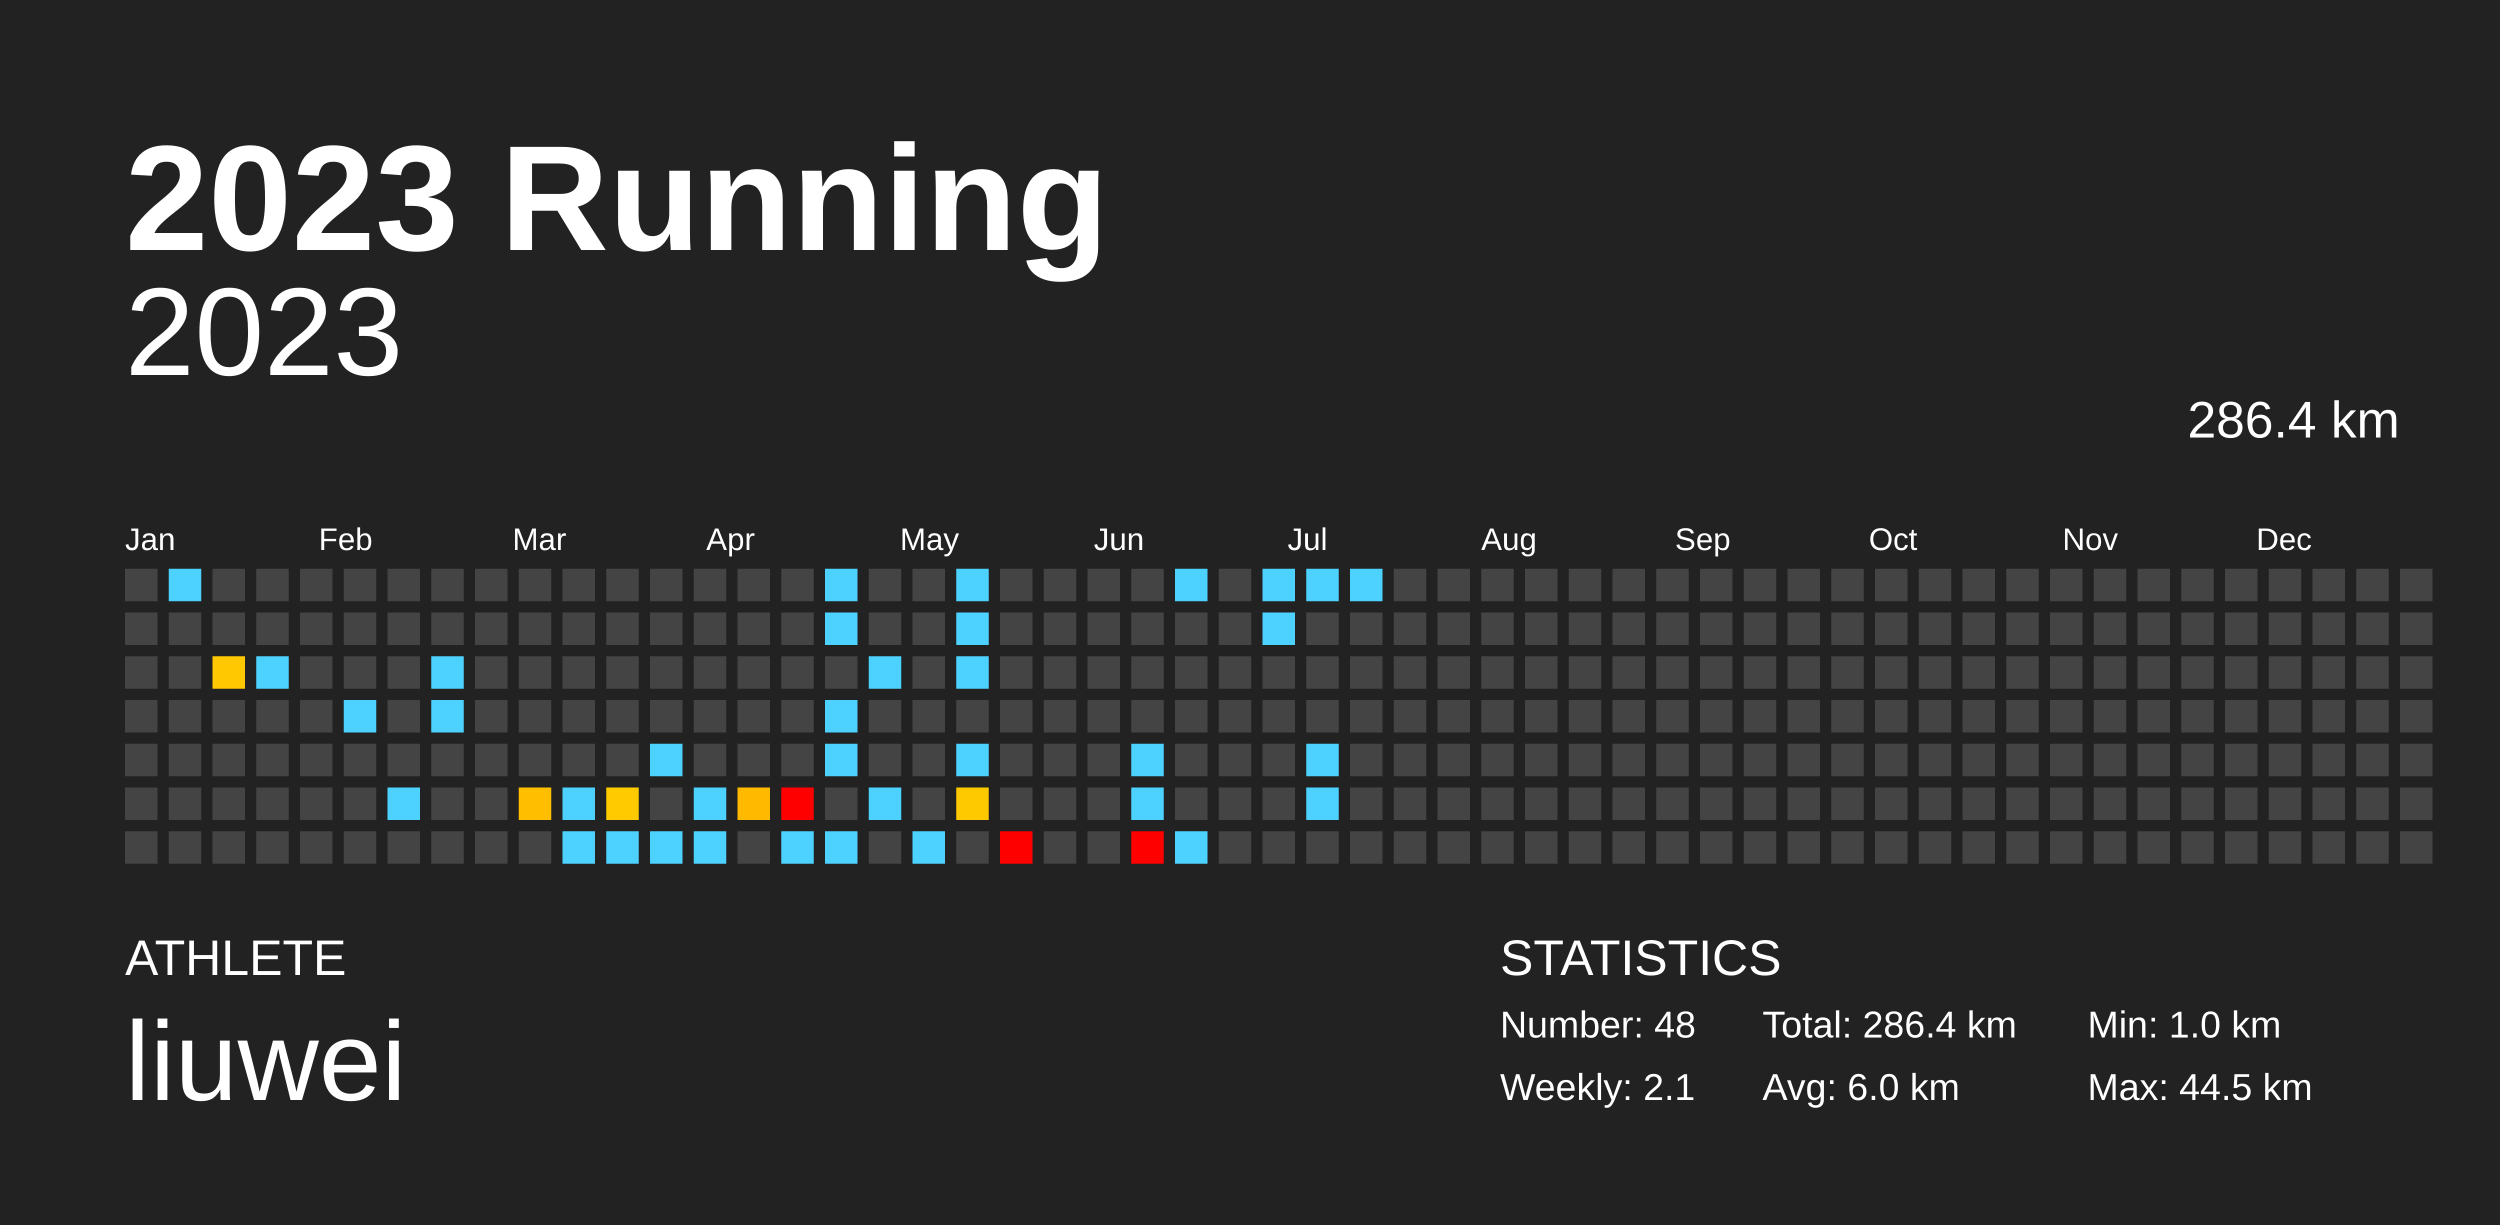
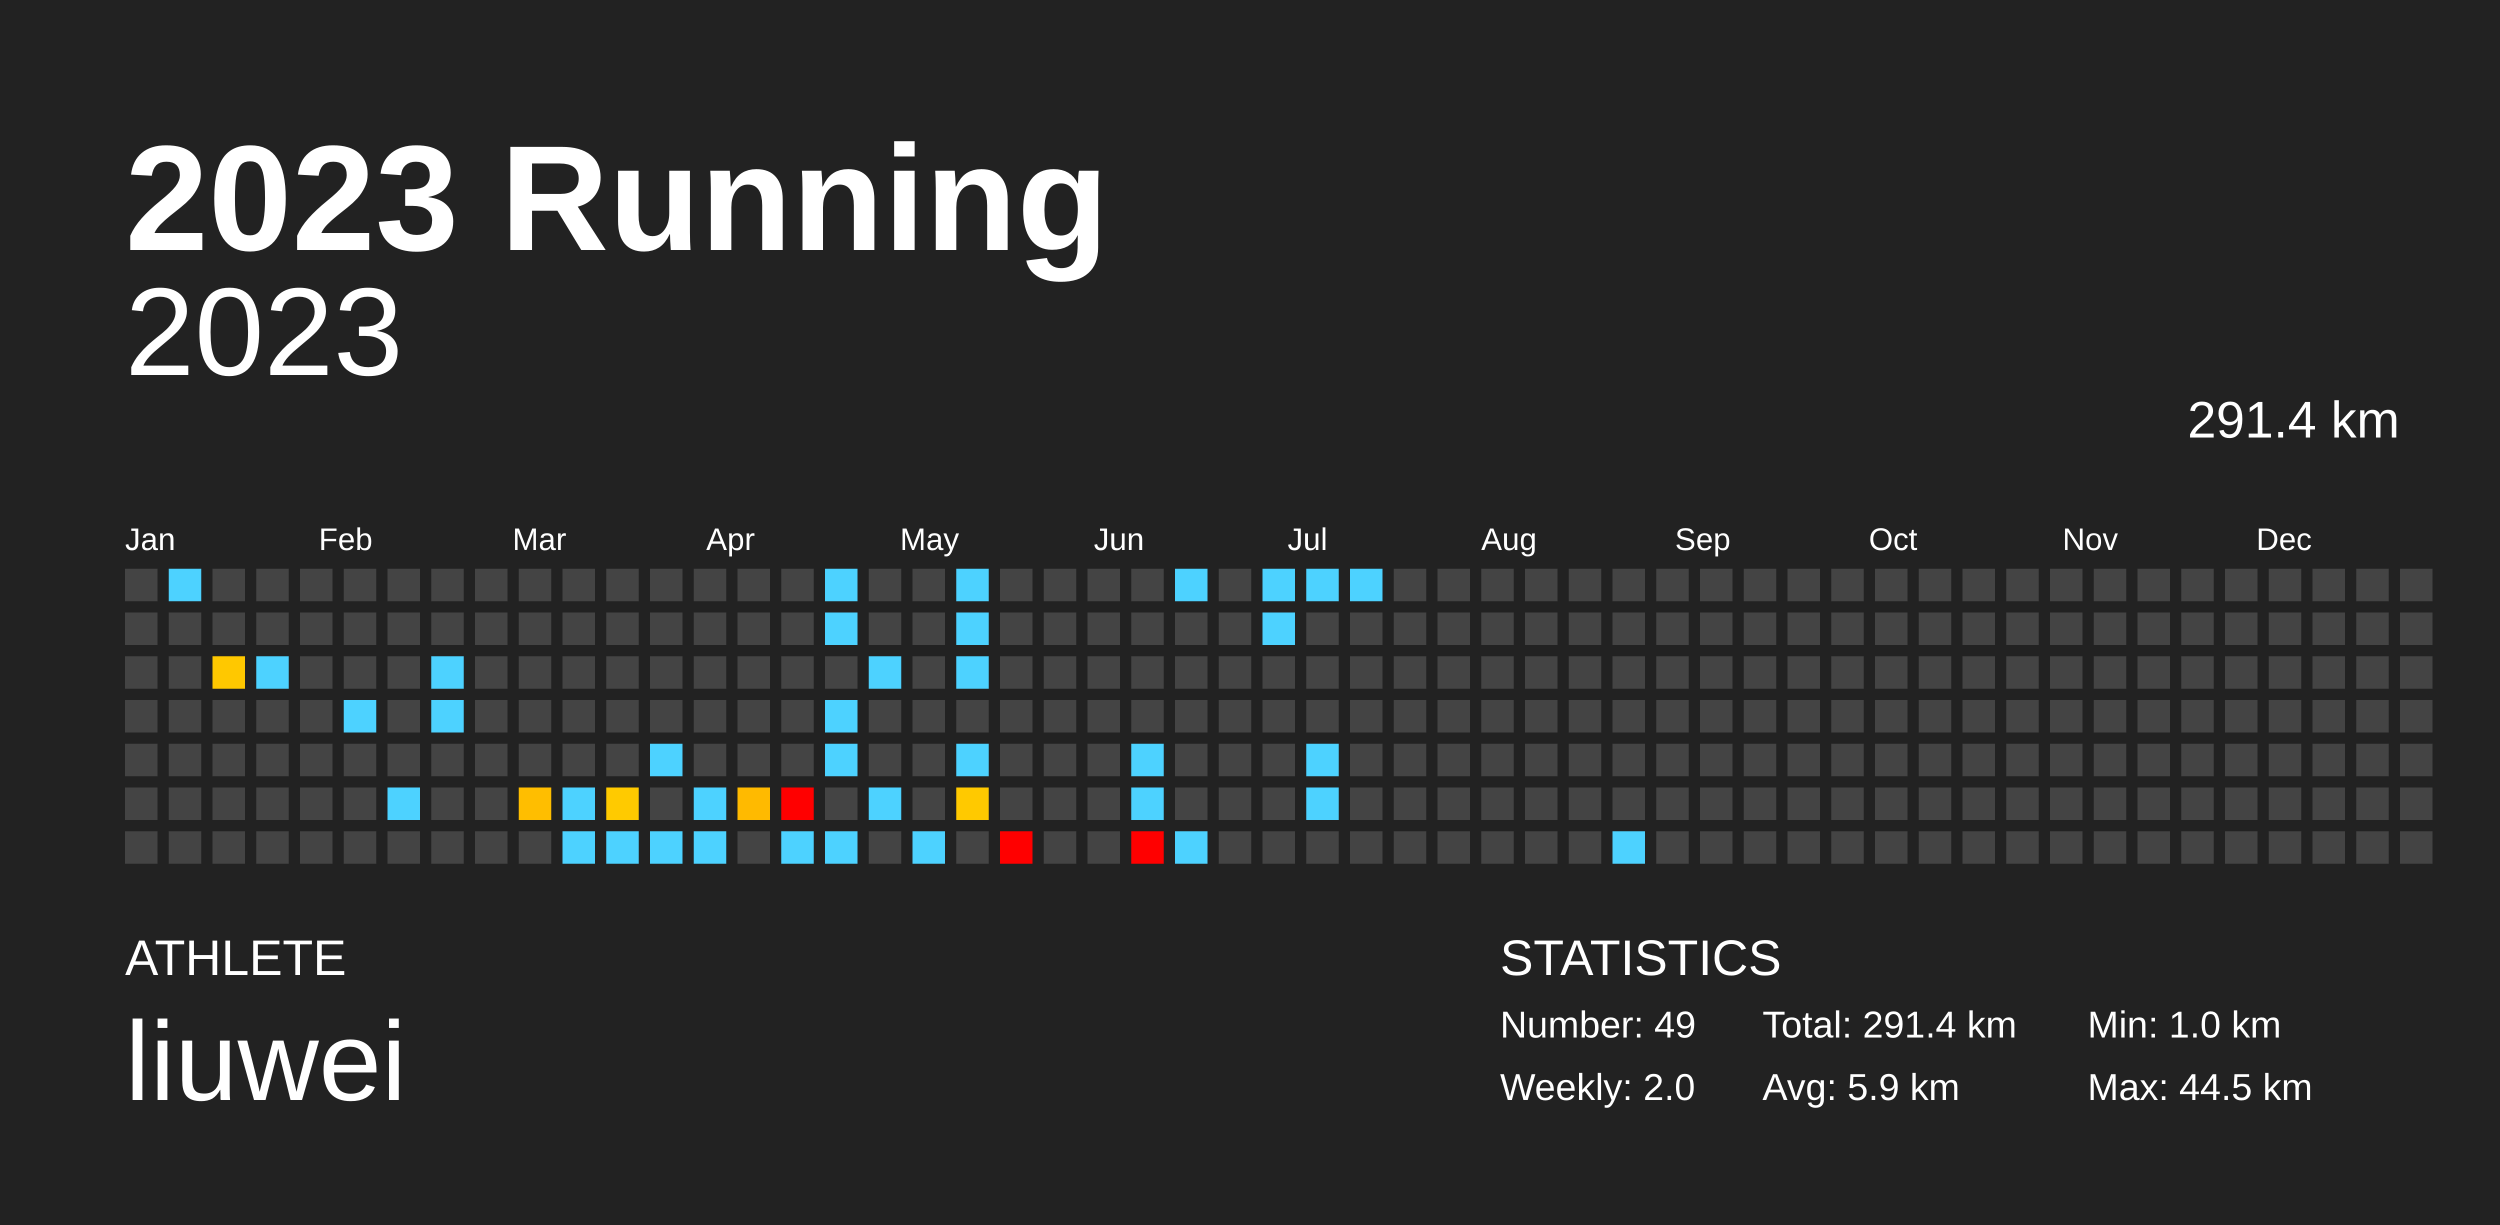
<svg xmlns="http://www.w3.org/2000/svg" baseProfile="full" height="98mm" version="1.1" viewBox="0,0,200,98" width="200mm">
  <defs />
  <rect fill="#222222" height="98" width="200" x="0" y="0" />
  <text fill="#FFFFFF" style="font-size:12px; font-family:Arial; font-weight:bold;" x="10" y="20">2023 Running</text>
  <text fill="#FFFFFF" style="font-size:4px; font-family:Arial" x="10" y="78">ATHLETE</text>
  <text fill="#FFFFFF" style="font-size:9px; font-family:Arial" x="10" y="88">liuwei</text>
  <text fill="#FFFFFF" style="font-size:4px; font-family:Arial" x="120" y="78">STATISTICS</text>
-   <text fill="#FFFFFF" style="font-size:3px; font-family:Arial" x="120" y="83">Number: 48</text>
-   <text fill="#FFFFFF" style="font-size:3px; font-family:Arial" x="120" y="88">Weekly: 2.1</text>
-   <text fill="#FFFFFF" style="font-size:3px; font-family:Arial" x="141" y="83">Total: 286.4 km</text>
-   <text fill="#FFFFFF" style="font-size:3px; font-family:Arial" x="141" y="88">Avg: 6.0 km</text>
+   <text fill="#FFFFFF" style="font-size:3px; font-family:Arial" x="120" y="83">Number: 49</text>
+   <text fill="#FFFFFF" style="font-size:3px; font-family:Arial" x="120" y="88">Weekly: 2.0</text>
+   <text fill="#FFFFFF" style="font-size:3px; font-family:Arial" x="141" y="83">Total: 291.4 km</text>
+   <text fill="#FFFFFF" style="font-size:3px; font-family:Arial" x="141" y="88">Avg: 5.9 km</text>
  <text fill="#FFFFFF" style="font-size:3px; font-family:Arial" x="167" y="83">Min: 1.0 km</text>
  <text fill="#FFFFFF" style="font-size:3px; font-family:Arial" x="167" y="88">Max: 44.5 km</text>
  <text alignment-baseline="hanging" fill="#FFFFFF" style="font-size:10.0px; font-family:Arial;" x="10" y="30">2023</text>
-   <text alignment-baseline="hanging" fill="#FFFFFF" style="font-size:4.125px; font-family:Arial;" x="175" y="35">286.4 km</text>
+   <text alignment-baseline="hanging" fill="#FFFFFF" style="font-size:4.125px; font-family:Arial;" x="175" y="35">291.4 km</text>
  <text fill="#FFFFFF" style="font-size:2.5px; font-family:Arial" x="10.0" y="44">Jan</text>
  <text fill="#FFFFFF" style="font-size:2.5px; font-family:Arial" x="25.5" y="44">Feb</text>
  <text fill="#FFFFFF" style="font-size:2.5px; font-family:Arial" x="41.0" y="44">Mar</text>
  <text fill="#FFFFFF" style="font-size:2.5px; font-family:Arial" x="56.5" y="44">Apr</text>
  <text fill="#FFFFFF" style="font-size:2.5px; font-family:Arial" x="72.0" y="44">May</text>
  <text fill="#FFFFFF" style="font-size:2.5px; font-family:Arial" x="87.5" y="44">Jun</text>
  <text fill="#FFFFFF" style="font-size:2.5px; font-family:Arial" x="103.0" y="44">Jul</text>
  <text fill="#FFFFFF" style="font-size:2.5px; font-family:Arial" x="118.5" y="44">Aug</text>
  <text fill="#FFFFFF" style="font-size:2.5px; font-family:Arial" x="134.0" y="44">Sep</text>
  <text fill="#FFFFFF" style="font-size:2.5px; font-family:Arial" x="149.5" y="44">Oct</text>
  <text fill="#FFFFFF" style="font-size:2.5px; font-family:Arial" x="165.0" y="44">Nov</text>
  <text fill="#FFFFFF" style="font-size:2.5px; font-family:Arial" x="180.5" y="44">Dec</text>
  <rect fill="#444444" height="2.6" width="2.6" x="10.0" y="45.5" />
  <rect fill="#444444" height="2.6" width="2.6" x="10.0" y="49.0" />
  <rect fill="#444444" height="2.6" width="2.6" x="10.0" y="52.5" />
  <rect fill="#444444" height="2.6" width="2.6" x="10.0" y="56.0" />
  <rect fill="#444444" height="2.6" width="2.6" x="10.0" y="59.5" />
  <rect fill="#444444" height="2.6" width="2.6" x="10.0" y="63.0" />
  <rect fill="#444444" height="2.6" width="2.6" x="10.0" y="66.5" />
  <rect fill="#4dd2ff" height="2.6" width="2.6" x="13.5" y="45.5" />
  <rect fill="#444444" height="2.6" width="2.6" x="13.5" y="49.0" />
  <rect fill="#444444" height="2.6" width="2.6" x="13.5" y="52.5" />
  <rect fill="#444444" height="2.6" width="2.6" x="13.5" y="56.0" />
  <rect fill="#444444" height="2.6" width="2.6" x="13.5" y="59.5" />
  <rect fill="#444444" height="2.6" width="2.6" x="13.5" y="63.0" />
  <rect fill="#444444" height="2.6" width="2.6" x="13.5" y="66.5" />
  <rect fill="#444444" height="2.6" width="2.6" x="17.0" y="45.5" />
  <rect fill="#444444" height="2.6" width="2.6" x="17.0" y="49.0" />
  <rect fill="#ffc800" height="2.6" width="2.6" x="17.0" y="52.5" />
  <rect fill="#444444" height="2.6" width="2.6" x="17.0" y="56.0" />
  <rect fill="#444444" height="2.6" width="2.6" x="17.0" y="59.5" />
  <rect fill="#444444" height="2.6" width="2.6" x="17.0" y="63.0" />
  <rect fill="#444444" height="2.6" width="2.6" x="17.0" y="66.5" />
  <rect fill="#444444" height="2.6" width="2.6" x="20.5" y="45.5" />
  <rect fill="#444444" height="2.6" width="2.6" x="20.5" y="49.0" />
  <rect fill="#4dd2ff" height="2.6" width="2.6" x="20.5" y="52.5" />
  <rect fill="#444444" height="2.6" width="2.6" x="20.5" y="56.0" />
  <rect fill="#444444" height="2.6" width="2.6" x="20.5" y="59.5" />
  <rect fill="#444444" height="2.6" width="2.6" x="20.5" y="63.0" />
  <rect fill="#444444" height="2.6" width="2.6" x="20.5" y="66.5" />
  <rect fill="#444444" height="2.6" width="2.6" x="24.0" y="45.5" />
  <rect fill="#444444" height="2.6" width="2.6" x="24.0" y="49.0" />
  <rect fill="#444444" height="2.6" width="2.6" x="24.0" y="52.5" />
  <rect fill="#444444" height="2.6" width="2.6" x="24.0" y="56.0" />
  <rect fill="#444444" height="2.6" width="2.6" x="24.0" y="59.5" />
  <rect fill="#444444" height="2.6" width="2.6" x="24.0" y="63.0" />
  <rect fill="#444444" height="2.6" width="2.6" x="24.0" y="66.5" />
  <rect fill="#444444" height="2.6" width="2.6" x="27.5" y="45.5" />
  <rect fill="#444444" height="2.6" width="2.6" x="27.5" y="49.0" />
  <rect fill="#444444" height="2.6" width="2.6" x="27.5" y="52.5" />
  <rect fill="#4dd2ff" height="2.6" width="2.6" x="27.5" y="56.0" />
  <rect fill="#444444" height="2.6" width="2.6" x="27.5" y="59.5" />
  <rect fill="#444444" height="2.6" width="2.6" x="27.5" y="63.0" />
  <rect fill="#444444" height="2.6" width="2.6" x="27.5" y="66.5" />
  <rect fill="#444444" height="2.6" width="2.6" x="31.0" y="45.5" />
  <rect fill="#444444" height="2.6" width="2.6" x="31.0" y="49.0" />
  <rect fill="#444444" height="2.6" width="2.6" x="31.0" y="52.5" />
  <rect fill="#444444" height="2.6" width="2.6" x="31.0" y="56.0" />
  <rect fill="#444444" height="2.6" width="2.6" x="31.0" y="59.5" />
  <rect fill="#4dd2ff" height="2.6" width="2.6" x="31.0" y="63.0" />
  <rect fill="#444444" height="2.6" width="2.6" x="31.0" y="66.5" />
  <rect fill="#444444" height="2.6" width="2.6" x="34.5" y="45.5" />
  <rect fill="#444444" height="2.6" width="2.6" x="34.5" y="49.0" />
  <rect fill="#4dd2ff" height="2.6" width="2.6" x="34.5" y="52.5" />
  <rect fill="#4dd2ff" height="2.6" width="2.6" x="34.5" y="56.0" />
  <rect fill="#444444" height="2.6" width="2.6" x="34.5" y="59.5" />
  <rect fill="#444444" height="2.6" width="2.6" x="34.5" y="63.0" />
  <rect fill="#444444" height="2.6" width="2.6" x="34.5" y="66.5" />
  <rect fill="#444444" height="2.6" width="2.6" x="38.0" y="45.5" />
  <rect fill="#444444" height="2.6" width="2.6" x="38.0" y="49.0" />
  <rect fill="#444444" height="2.6" width="2.6" x="38.0" y="52.5" />
  <rect fill="#444444" height="2.6" width="2.6" x="38.0" y="56.0" />
  <rect fill="#444444" height="2.6" width="2.6" x="38.0" y="59.5" />
  <rect fill="#444444" height="2.6" width="2.6" x="38.0" y="63.0" />
  <rect fill="#444444" height="2.6" width="2.6" x="38.0" y="66.5" />
  <rect fill="#444444" height="2.6" width="2.6" x="41.5" y="45.5" />
  <rect fill="#444444" height="2.6" width="2.6" x="41.5" y="49.0" />
  <rect fill="#444444" height="2.6" width="2.6" x="41.5" y="52.5" />
  <rect fill="#444444" height="2.6" width="2.6" x="41.5" y="56.0" />
  <rect fill="#444444" height="2.6" width="2.6" x="41.5" y="59.5" />
  <rect fill="#ffbe00" height="2.6" width="2.6" x="41.5" y="63.0" />
  <rect fill="#444444" height="2.6" width="2.6" x="41.5" y="66.5" />
  <rect fill="#444444" height="2.6" width="2.6" x="45.0" y="45.5" />
  <rect fill="#444444" height="2.6" width="2.6" x="45.0" y="49.0" />
  <rect fill="#444444" height="2.6" width="2.6" x="45.0" y="52.5" />
  <rect fill="#444444" height="2.6" width="2.6" x="45.0" y="56.0" />
  <rect fill="#444444" height="2.6" width="2.6" x="45.0" y="59.5" />
  <rect fill="#4dd2ff" height="2.6" width="2.6" x="45.0" y="63.0" />
  <rect fill="#4dd2ff" height="2.6" width="2.6" x="45.0" y="66.5" />
  <rect fill="#444444" height="2.6" width="2.6" x="48.5" y="45.5" />
  <rect fill="#444444" height="2.6" width="2.6" x="48.5" y="49.0" />
  <rect fill="#444444" height="2.6" width="2.6" x="48.5" y="52.5" />
  <rect fill="#444444" height="2.6" width="2.6" x="48.5" y="56.0" />
  <rect fill="#444444" height="2.6" width="2.6" x="48.5" y="59.5" />
  <rect fill="#ffca00" height="2.6" width="2.6" x="48.5" y="63.0" />
  <rect fill="#4dd2ff" height="2.6" width="2.6" x="48.5" y="66.5" />
  <rect fill="#444444" height="2.6" width="2.6" x="52.0" y="45.5" />
  <rect fill="#444444" height="2.6" width="2.6" x="52.0" y="49.0" />
  <rect fill="#444444" height="2.6" width="2.6" x="52.0" y="52.5" />
  <rect fill="#444444" height="2.6" width="2.6" x="52.0" y="56.0" />
  <rect fill="#4dd2ff" height="2.6" width="2.6" x="52.0" y="59.5" />
  <rect fill="#444444" height="2.6" width="2.6" x="52.0" y="63.0" />
  <rect fill="#4dd2ff" height="2.6" width="2.6" x="52.0" y="66.5" />
  <rect fill="#444444" height="2.6" width="2.6" x="55.5" y="45.5" />
  <rect fill="#444444" height="2.6" width="2.6" x="55.5" y="49.0" />
  <rect fill="#444444" height="2.6" width="2.6" x="55.5" y="52.5" />
  <rect fill="#444444" height="2.6" width="2.6" x="55.5" y="56.0" />
  <rect fill="#444444" height="2.6" width="2.6" x="55.5" y="59.5" />
  <rect fill="#4dd2ff" height="2.6" width="2.6" x="55.5" y="63.0" />
  <rect fill="#4dd2ff" height="2.6" width="2.6" x="55.5" y="66.5" />
  <rect fill="#444444" height="2.6" width="2.6" x="59.0" y="45.5" />
  <rect fill="#444444" height="2.6" width="2.6" x="59.0" y="49.0" />
  <rect fill="#444444" height="2.6" width="2.6" x="59.0" y="52.5" />
  <rect fill="#444444" height="2.6" width="2.6" x="59.0" y="56.0" />
  <rect fill="#444444" height="2.6" width="2.6" x="59.0" y="59.5" />
  <rect fill="#ffba00" height="2.6" width="2.6" x="59.0" y="63.0" />
  <rect fill="#444444" height="2.6" width="2.6" x="59.0" y="66.5" />
  <rect fill="#444444" height="2.6" width="2.6" x="62.5" y="45.5" />
  <rect fill="#444444" height="2.6" width="2.6" x="62.5" y="49.0" />
  <rect fill="#444444" height="2.6" width="2.6" x="62.5" y="52.5" />
  <rect fill="#444444" height="2.6" width="2.6" x="62.5" y="56.0" />
  <rect fill="#444444" height="2.6" width="2.6" x="62.5" y="59.5" />
  <rect fill="red" height="2.6" width="2.6" x="62.5" y="63.0" />
  <rect fill="#4dd2ff" height="2.6" width="2.6" x="62.5" y="66.5" />
  <rect fill="#4dd2ff" height="2.6" width="2.6" x="66.0" y="45.5" />
  <rect fill="#4dd2ff" height="2.6" width="2.6" x="66.0" y="49.0" />
  <rect fill="#444444" height="2.6" width="2.6" x="66.0" y="52.5" />
  <rect fill="#4dd2ff" height="2.6" width="2.6" x="66.0" y="56.0" />
  <rect fill="#4dd2ff" height="2.6" width="2.6" x="66.0" y="59.5" />
  <rect fill="#444444" height="2.6" width="2.6" x="66.0" y="63.0" />
  <rect fill="#4dd2ff" height="2.6" width="2.6" x="66.0" y="66.5" />
  <rect fill="#444444" height="2.6" width="2.6" x="69.5" y="45.5" />
  <rect fill="#444444" height="2.6" width="2.6" x="69.5" y="49.0" />
  <rect fill="#4dd2ff" height="2.6" width="2.6" x="69.5" y="52.5" />
  <rect fill="#444444" height="2.6" width="2.6" x="69.5" y="56.0" />
  <rect fill="#444444" height="2.6" width="2.6" x="69.5" y="59.5" />
  <rect fill="#4dd2ff" height="2.6" width="2.6" x="69.5" y="63.0" />
  <rect fill="#444444" height="2.6" width="2.6" x="69.5" y="66.5" />
  <rect fill="#444444" height="2.6" width="2.6" x="73.0" y="45.5" />
  <rect fill="#444444" height="2.6" width="2.6" x="73.0" y="49.0" />
  <rect fill="#444444" height="2.6" width="2.6" x="73.0" y="52.5" />
  <rect fill="#444444" height="2.6" width="2.6" x="73.0" y="56.0" />
  <rect fill="#444444" height="2.6" width="2.6" x="73.0" y="59.5" />
  <rect fill="#444444" height="2.6" width="2.6" x="73.0" y="63.0" />
  <rect fill="#4dd2ff" height="2.6" width="2.6" x="73.0" y="66.5" />
  <rect fill="#4dd2ff" height="2.6" width="2.6" x="76.5" y="45.5" />
  <rect fill="#4dd2ff" height="2.6" width="2.6" x="76.5" y="49.0" />
  <rect fill="#4dd2ff" height="2.6" width="2.6" x="76.5" y="52.5" />
  <rect fill="#444444" height="2.6" width="2.6" x="76.5" y="56.0" />
  <rect fill="#4dd2ff" height="2.6" width="2.6" x="76.5" y="59.5" />
  <rect fill="#ffc900" height="2.6" width="2.6" x="76.5" y="63.0" />
  <rect fill="#444444" height="2.6" width="2.6" x="76.5" y="66.5" />
  <rect fill="#444444" height="2.6" width="2.6" x="80.0" y="45.5" />
  <rect fill="#444444" height="2.6" width="2.6" x="80.0" y="49.0" />
  <rect fill="#444444" height="2.6" width="2.6" x="80.0" y="52.5" />
  <rect fill="#444444" height="2.6" width="2.6" x="80.0" y="56.0" />
  <rect fill="#444444" height="2.6" width="2.6" x="80.0" y="59.5" />
  <rect fill="#444444" height="2.6" width="2.6" x="80.0" y="63.0" />
  <rect fill="red" height="2.6" width="2.6" x="80.0" y="66.5" />
  <rect fill="#444444" height="2.6" width="2.6" x="83.5" y="45.5" />
  <rect fill="#444444" height="2.6" width="2.6" x="83.5" y="49.0" />
  <rect fill="#444444" height="2.6" width="2.6" x="83.5" y="52.5" />
  <rect fill="#444444" height="2.6" width="2.6" x="83.5" y="56.0" />
  <rect fill="#444444" height="2.6" width="2.6" x="83.5" y="59.5" />
  <rect fill="#444444" height="2.6" width="2.6" x="83.5" y="63.0" />
  <rect fill="#444444" height="2.6" width="2.6" x="83.5" y="66.5" />
  <rect fill="#444444" height="2.6" width="2.6" x="87.0" y="45.5" />
  <rect fill="#444444" height="2.6" width="2.6" x="87.0" y="49.0" />
  <rect fill="#444444" height="2.6" width="2.6" x="87.0" y="52.5" />
  <rect fill="#444444" height="2.6" width="2.6" x="87.0" y="56.0" />
  <rect fill="#444444" height="2.6" width="2.6" x="87.0" y="59.5" />
  <rect fill="#444444" height="2.6" width="2.6" x="87.0" y="63.0" />
  <rect fill="#444444" height="2.6" width="2.6" x="87.0" y="66.5" />
  <rect fill="#444444" height="2.6" width="2.6" x="90.5" y="45.5" />
  <rect fill="#444444" height="2.6" width="2.6" x="90.5" y="49.0" />
  <rect fill="#444444" height="2.6" width="2.6" x="90.5" y="52.5" />
  <rect fill="#444444" height="2.6" width="2.6" x="90.5" y="56.0" />
  <rect fill="#4dd2ff" height="2.6" width="2.6" x="90.5" y="59.5" />
  <rect fill="#4dd2ff" height="2.6" width="2.6" x="90.5" y="63.0" />
  <rect fill="red" height="2.6" width="2.6" x="90.5" y="66.5" />
  <rect fill="#4dd2ff" height="2.6" width="2.6" x="94.0" y="45.5" />
  <rect fill="#444444" height="2.6" width="2.6" x="94.0" y="49.0" />
  <rect fill="#444444" height="2.6" width="2.6" x="94.0" y="52.5" />
  <rect fill="#444444" height="2.6" width="2.6" x="94.0" y="56.0" />
  <rect fill="#444444" height="2.6" width="2.6" x="94.0" y="59.5" />
  <rect fill="#444444" height="2.6" width="2.6" x="94.0" y="63.0" />
  <rect fill="#4dd2ff" height="2.6" width="2.6" x="94.0" y="66.5" />
  <rect fill="#444444" height="2.6" width="2.6" x="97.5" y="45.5" />
  <rect fill="#444444" height="2.6" width="2.6" x="97.5" y="49.0" />
  <rect fill="#444444" height="2.6" width="2.6" x="97.5" y="52.5" />
  <rect fill="#444444" height="2.6" width="2.6" x="97.5" y="56.0" />
  <rect fill="#444444" height="2.6" width="2.6" x="97.5" y="59.5" />
  <rect fill="#444444" height="2.6" width="2.6" x="97.5" y="63.0" />
  <rect fill="#444444" height="2.6" width="2.6" x="97.5" y="66.5" />
  <rect fill="#4dd2ff" height="2.6" width="2.6" x="101.0" y="45.5" />
  <rect fill="#4dd2ff" height="2.6" width="2.6" x="101.0" y="49.0" />
  <rect fill="#444444" height="2.6" width="2.6" x="101.0" y="52.5" />
  <rect fill="#444444" height="2.6" width="2.6" x="101.0" y="56.0" />
  <rect fill="#444444" height="2.6" width="2.6" x="101.0" y="59.5" />
  <rect fill="#444444" height="2.6" width="2.6" x="101.0" y="63.0" />
  <rect fill="#444444" height="2.6" width="2.6" x="101.0" y="66.5" />
  <rect fill="#4dd2ff" height="2.6" width="2.6" x="104.5" y="45.5" />
  <rect fill="#444444" height="2.6" width="2.6" x="104.5" y="49.0" />
  <rect fill="#444444" height="2.6" width="2.6" x="104.5" y="52.5" />
  <rect fill="#444444" height="2.6" width="2.6" x="104.5" y="56.0" />
  <rect fill="#4dd2ff" height="2.6" width="2.6" x="104.5" y="59.5" />
  <rect fill="#4dd2ff" height="2.6" width="2.6" x="104.5" y="63.0" />
  <rect fill="#444444" height="2.6" width="2.6" x="104.5" y="66.5" />
  <rect fill="#4dd2ff" height="2.6" width="2.6" x="108.0" y="45.5" />
  <rect fill="#444444" height="2.6" width="2.6" x="108.0" y="49.0" />
  <rect fill="#444444" height="2.6" width="2.6" x="108.0" y="52.5" />
  <rect fill="#444444" height="2.6" width="2.6" x="108.0" y="56.0" />
  <rect fill="#444444" height="2.6" width="2.6" x="108.0" y="59.5" />
  <rect fill="#444444" height="2.6" width="2.6" x="108.0" y="63.0" />
  <rect fill="#444444" height="2.6" width="2.6" x="108.0" y="66.5" />
  <rect fill="#444444" height="2.6" width="2.6" x="111.5" y="45.5" />
  <rect fill="#444444" height="2.6" width="2.6" x="111.5" y="49.0" />
  <rect fill="#444444" height="2.6" width="2.6" x="111.5" y="52.5" />
  <rect fill="#444444" height="2.6" width="2.6" x="111.5" y="56.0" />
  <rect fill="#444444" height="2.6" width="2.6" x="111.5" y="59.5" />
  <rect fill="#444444" height="2.6" width="2.6" x="111.5" y="63.0" />
  <rect fill="#444444" height="2.6" width="2.6" x="111.5" y="66.5" />
  <rect fill="#444444" height="2.6" width="2.6" x="115.0" y="45.5" />
  <rect fill="#444444" height="2.6" width="2.6" x="115.0" y="49.0" />
  <rect fill="#444444" height="2.6" width="2.6" x="115.0" y="52.5" />
  <rect fill="#444444" height="2.6" width="2.6" x="115.0" y="56.0" />
  <rect fill="#444444" height="2.6" width="2.6" x="115.0" y="59.5" />
  <rect fill="#444444" height="2.6" width="2.6" x="115.0" y="63.0" />
  <rect fill="#444444" height="2.6" width="2.6" x="115.0" y="66.5" />
  <rect fill="#444444" height="2.6" width="2.6" x="118.5" y="45.5" />
  <rect fill="#444444" height="2.6" width="2.6" x="118.5" y="49.0" />
  <rect fill="#444444" height="2.6" width="2.6" x="118.5" y="52.5" />
  <rect fill="#444444" height="2.6" width="2.6" x="118.5" y="56.0" />
  <rect fill="#444444" height="2.6" width="2.6" x="118.5" y="59.5" />
  <rect fill="#444444" height="2.6" width="2.6" x="118.5" y="63.0" />
  <rect fill="#444444" height="2.6" width="2.6" x="118.5" y="66.5" />
  <rect fill="#444444" height="2.6" width="2.6" x="122.0" y="45.5" />
  <rect fill="#444444" height="2.6" width="2.6" x="122.0" y="49.0" />
  <rect fill="#444444" height="2.6" width="2.6" x="122.0" y="52.5" />
  <rect fill="#444444" height="2.6" width="2.6" x="122.0" y="56.0" />
  <rect fill="#444444" height="2.6" width="2.6" x="122.0" y="59.5" />
  <rect fill="#444444" height="2.6" width="2.6" x="122.0" y="63.0" />
  <rect fill="#444444" height="2.6" width="2.6" x="122.0" y="66.5" />
  <rect fill="#444444" height="2.6" width="2.6" x="125.5" y="45.5" />
  <rect fill="#444444" height="2.6" width="2.6" x="125.5" y="49.0" />
  <rect fill="#444444" height="2.6" width="2.6" x="125.5" y="52.5" />
  <rect fill="#444444" height="2.6" width="2.6" x="125.5" y="56.0" />
  <rect fill="#444444" height="2.6" width="2.6" x="125.5" y="59.5" />
  <rect fill="#444444" height="2.6" width="2.6" x="125.5" y="63.0" />
  <rect fill="#444444" height="2.6" width="2.6" x="125.5" y="66.5" />
  <rect fill="#444444" height="2.6" width="2.6" x="129.0" y="45.5" />
  <rect fill="#444444" height="2.6" width="2.6" x="129.0" y="49.0" />
  <rect fill="#444444" height="2.6" width="2.6" x="129.0" y="52.5" />
  <rect fill="#444444" height="2.6" width="2.6" x="129.0" y="56.0" />
  <rect fill="#444444" height="2.6" width="2.6" x="129.0" y="59.5" />
  <rect fill="#444444" height="2.6" width="2.6" x="129.0" y="63.0" />
-   <rect fill="#444444" height="2.6" width="2.6" x="129.0" y="66.5" />
+   <rect fill="#4dd2ff" height="2.6" width="2.6" x="129.0" y="66.5" />
  <rect fill="#444444" height="2.6" width="2.6" x="132.5" y="45.5" />
  <rect fill="#444444" height="2.6" width="2.6" x="132.5" y="49.0" />
  <rect fill="#444444" height="2.6" width="2.6" x="132.5" y="52.5" />
  <rect fill="#444444" height="2.6" width="2.6" x="132.5" y="56.0" />
  <rect fill="#444444" height="2.6" width="2.6" x="132.5" y="59.5" />
  <rect fill="#444444" height="2.6" width="2.6" x="132.5" y="63.0" />
  <rect fill="#444444" height="2.6" width="2.6" x="132.5" y="66.5" />
  <rect fill="#444444" height="2.6" width="2.6" x="136.0" y="45.5" />
  <rect fill="#444444" height="2.6" width="2.6" x="136.0" y="49.0" />
  <rect fill="#444444" height="2.6" width="2.6" x="136.0" y="52.5" />
  <rect fill="#444444" height="2.6" width="2.6" x="136.0" y="56.0" />
  <rect fill="#444444" height="2.6" width="2.6" x="136.0" y="59.5" />
  <rect fill="#444444" height="2.6" width="2.6" x="136.0" y="63.0" />
  <rect fill="#444444" height="2.6" width="2.6" x="136.0" y="66.5" />
  <rect fill="#444444" height="2.6" width="2.6" x="139.5" y="45.5" />
  <rect fill="#444444" height="2.6" width="2.6" x="139.5" y="49.0" />
  <rect fill="#444444" height="2.6" width="2.6" x="139.5" y="52.5" />
  <rect fill="#444444" height="2.6" width="2.6" x="139.5" y="56.0" />
  <rect fill="#444444" height="2.6" width="2.6" x="139.5" y="59.5" />
  <rect fill="#444444" height="2.6" width="2.6" x="139.5" y="63.0" />
  <rect fill="#444444" height="2.6" width="2.6" x="139.5" y="66.5" />
  <rect fill="#444444" height="2.6" width="2.6" x="143.0" y="45.5" />
  <rect fill="#444444" height="2.6" width="2.6" x="143.0" y="49.0" />
  <rect fill="#444444" height="2.6" width="2.6" x="143.0" y="52.5" />
  <rect fill="#444444" height="2.6" width="2.6" x="143.0" y="56.0" />
  <rect fill="#444444" height="2.6" width="2.6" x="143.0" y="59.5" />
  <rect fill="#444444" height="2.6" width="2.6" x="143.0" y="63.0" />
  <rect fill="#444444" height="2.6" width="2.6" x="143.0" y="66.5" />
  <rect fill="#444444" height="2.6" width="2.6" x="146.5" y="45.5" />
  <rect fill="#444444" height="2.6" width="2.6" x="146.5" y="49.0" />
  <rect fill="#444444" height="2.6" width="2.6" x="146.5" y="52.5" />
  <rect fill="#444444" height="2.6" width="2.6" x="146.5" y="56.0" />
  <rect fill="#444444" height="2.6" width="2.6" x="146.5" y="59.5" />
  <rect fill="#444444" height="2.6" width="2.6" x="146.5" y="63.0" />
  <rect fill="#444444" height="2.6" width="2.6" x="146.5" y="66.5" />
  <rect fill="#444444" height="2.6" width="2.6" x="150.0" y="45.5" />
  <rect fill="#444444" height="2.6" width="2.6" x="150.0" y="49.0" />
  <rect fill="#444444" height="2.6" width="2.6" x="150.0" y="52.5" />
  <rect fill="#444444" height="2.6" width="2.6" x="150.0" y="56.0" />
  <rect fill="#444444" height="2.6" width="2.6" x="150.0" y="59.5" />
  <rect fill="#444444" height="2.6" width="2.6" x="150.0" y="63.0" />
  <rect fill="#444444" height="2.6" width="2.6" x="150.0" y="66.5" />
  <rect fill="#444444" height="2.6" width="2.6" x="153.5" y="45.5" />
  <rect fill="#444444" height="2.6" width="2.6" x="153.5" y="49.0" />
  <rect fill="#444444" height="2.6" width="2.6" x="153.5" y="52.5" />
  <rect fill="#444444" height="2.6" width="2.6" x="153.5" y="56.0" />
  <rect fill="#444444" height="2.6" width="2.6" x="153.5" y="59.5" />
  <rect fill="#444444" height="2.6" width="2.6" x="153.5" y="63.0" />
  <rect fill="#444444" height="2.6" width="2.6" x="153.5" y="66.5" />
  <rect fill="#444444" height="2.6" width="2.6" x="157.0" y="45.5" />
  <rect fill="#444444" height="2.6" width="2.6" x="157.0" y="49.0" />
  <rect fill="#444444" height="2.6" width="2.6" x="157.0" y="52.5" />
  <rect fill="#444444" height="2.6" width="2.6" x="157.0" y="56.0" />
  <rect fill="#444444" height="2.6" width="2.6" x="157.0" y="59.5" />
  <rect fill="#444444" height="2.6" width="2.6" x="157.0" y="63.0" />
  <rect fill="#444444" height="2.6" width="2.6" x="157.0" y="66.5" />
  <rect fill="#444444" height="2.6" width="2.6" x="160.5" y="45.5" />
  <rect fill="#444444" height="2.6" width="2.6" x="160.5" y="49.0" />
  <rect fill="#444444" height="2.6" width="2.6" x="160.5" y="52.5" />
  <rect fill="#444444" height="2.6" width="2.6" x="160.5" y="56.0" />
  <rect fill="#444444" height="2.6" width="2.6" x="160.5" y="59.5" />
  <rect fill="#444444" height="2.6" width="2.6" x="160.5" y="63.0" />
  <rect fill="#444444" height="2.6" width="2.6" x="160.5" y="66.5" />
  <rect fill="#444444" height="2.6" width="2.6" x="164.0" y="45.5" />
  <rect fill="#444444" height="2.6" width="2.6" x="164.0" y="49.0" />
  <rect fill="#444444" height="2.6" width="2.6" x="164.0" y="52.5" />
  <rect fill="#444444" height="2.6" width="2.6" x="164.0" y="56.0" />
  <rect fill="#444444" height="2.6" width="2.6" x="164.0" y="59.5" />
  <rect fill="#444444" height="2.6" width="2.6" x="164.0" y="63.0" />
  <rect fill="#444444" height="2.6" width="2.6" x="164.0" y="66.5" />
  <rect fill="#444444" height="2.6" width="2.6" x="167.5" y="45.5" />
  <rect fill="#444444" height="2.6" width="2.6" x="167.5" y="49.0" />
  <rect fill="#444444" height="2.6" width="2.6" x="167.5" y="52.5" />
  <rect fill="#444444" height="2.6" width="2.6" x="167.5" y="56.0" />
  <rect fill="#444444" height="2.6" width="2.6" x="167.5" y="59.5" />
  <rect fill="#444444" height="2.6" width="2.6" x="167.5" y="63.0" />
  <rect fill="#444444" height="2.6" width="2.6" x="167.5" y="66.5" />
  <rect fill="#444444" height="2.6" width="2.6" x="171.0" y="45.5" />
  <rect fill="#444444" height="2.6" width="2.6" x="171.0" y="49.0" />
  <rect fill="#444444" height="2.6" width="2.6" x="171.0" y="52.5" />
  <rect fill="#444444" height="2.6" width="2.6" x="171.0" y="56.0" />
  <rect fill="#444444" height="2.6" width="2.6" x="171.0" y="59.5" />
  <rect fill="#444444" height="2.6" width="2.6" x="171.0" y="63.0" />
  <rect fill="#444444" height="2.6" width="2.6" x="171.0" y="66.5" />
  <rect fill="#444444" height="2.6" width="2.6" x="174.5" y="45.5" />
  <rect fill="#444444" height="2.6" width="2.6" x="174.5" y="49.0" />
  <rect fill="#444444" height="2.6" width="2.6" x="174.5" y="52.5" />
  <rect fill="#444444" height="2.6" width="2.6" x="174.5" y="56.0" />
  <rect fill="#444444" height="2.6" width="2.6" x="174.5" y="59.5" />
  <rect fill="#444444" height="2.6" width="2.6" x="174.5" y="63.0" />
  <rect fill="#444444" height="2.6" width="2.6" x="174.5" y="66.5" />
  <rect fill="#444444" height="2.6" width="2.6" x="178.0" y="45.5" />
  <rect fill="#444444" height="2.6" width="2.6" x="178.0" y="49.0" />
  <rect fill="#444444" height="2.6" width="2.6" x="178.0" y="52.5" />
  <rect fill="#444444" height="2.6" width="2.6" x="178.0" y="56.0" />
  <rect fill="#444444" height="2.6" width="2.6" x="178.0" y="59.5" />
  <rect fill="#444444" height="2.6" width="2.6" x="178.0" y="63.0" />
  <rect fill="#444444" height="2.6" width="2.6" x="178.0" y="66.5" />
  <rect fill="#444444" height="2.6" width="2.6" x="181.5" y="45.5" />
  <rect fill="#444444" height="2.6" width="2.6" x="181.5" y="49.0" />
  <rect fill="#444444" height="2.6" width="2.6" x="181.5" y="52.5" />
  <rect fill="#444444" height="2.6" width="2.6" x="181.5" y="56.0" />
  <rect fill="#444444" height="2.6" width="2.6" x="181.5" y="59.5" />
  <rect fill="#444444" height="2.6" width="2.6" x="181.5" y="63.0" />
  <rect fill="#444444" height="2.6" width="2.6" x="181.5" y="66.5" />
  <rect fill="#444444" height="2.6" width="2.6" x="185.0" y="45.5" />
  <rect fill="#444444" height="2.6" width="2.6" x="185.0" y="49.0" />
  <rect fill="#444444" height="2.6" width="2.6" x="185.0" y="52.5" />
  <rect fill="#444444" height="2.6" width="2.6" x="185.0" y="56.0" />
  <rect fill="#444444" height="2.6" width="2.6" x="185.0" y="59.5" />
  <rect fill="#444444" height="2.6" width="2.6" x="185.0" y="63.0" />
  <rect fill="#444444" height="2.6" width="2.6" x="185.0" y="66.5" />
  <rect fill="#444444" height="2.6" width="2.6" x="188.5" y="45.5" />
  <rect fill="#444444" height="2.6" width="2.6" x="188.5" y="49.0" />
  <rect fill="#444444" height="2.6" width="2.6" x="188.5" y="52.5" />
  <rect fill="#444444" height="2.6" width="2.6" x="188.5" y="56.0" />
  <rect fill="#444444" height="2.6" width="2.6" x="188.5" y="59.5" />
  <rect fill="#444444" height="2.6" width="2.6" x="188.5" y="63.0" />
  <rect fill="#444444" height="2.6" width="2.6" x="188.5" y="66.5" />
  <rect fill="#444444" height="2.6" width="2.6" x="192.0" y="45.5" />
  <rect fill="#444444" height="2.6" width="2.6" x="192.0" y="49.0" />
  <rect fill="#444444" height="2.6" width="2.6" x="192.0" y="52.5" />
  <rect fill="#444444" height="2.6" width="2.6" x="192.0" y="56.0" />
  <rect fill="#444444" height="2.6" width="2.6" x="192.0" y="59.5" />
  <rect fill="#444444" height="2.6" width="2.6" x="192.0" y="63.0" />
  <rect fill="#444444" height="2.6" width="2.6" x="192.0" y="66.5" />
</svg>
